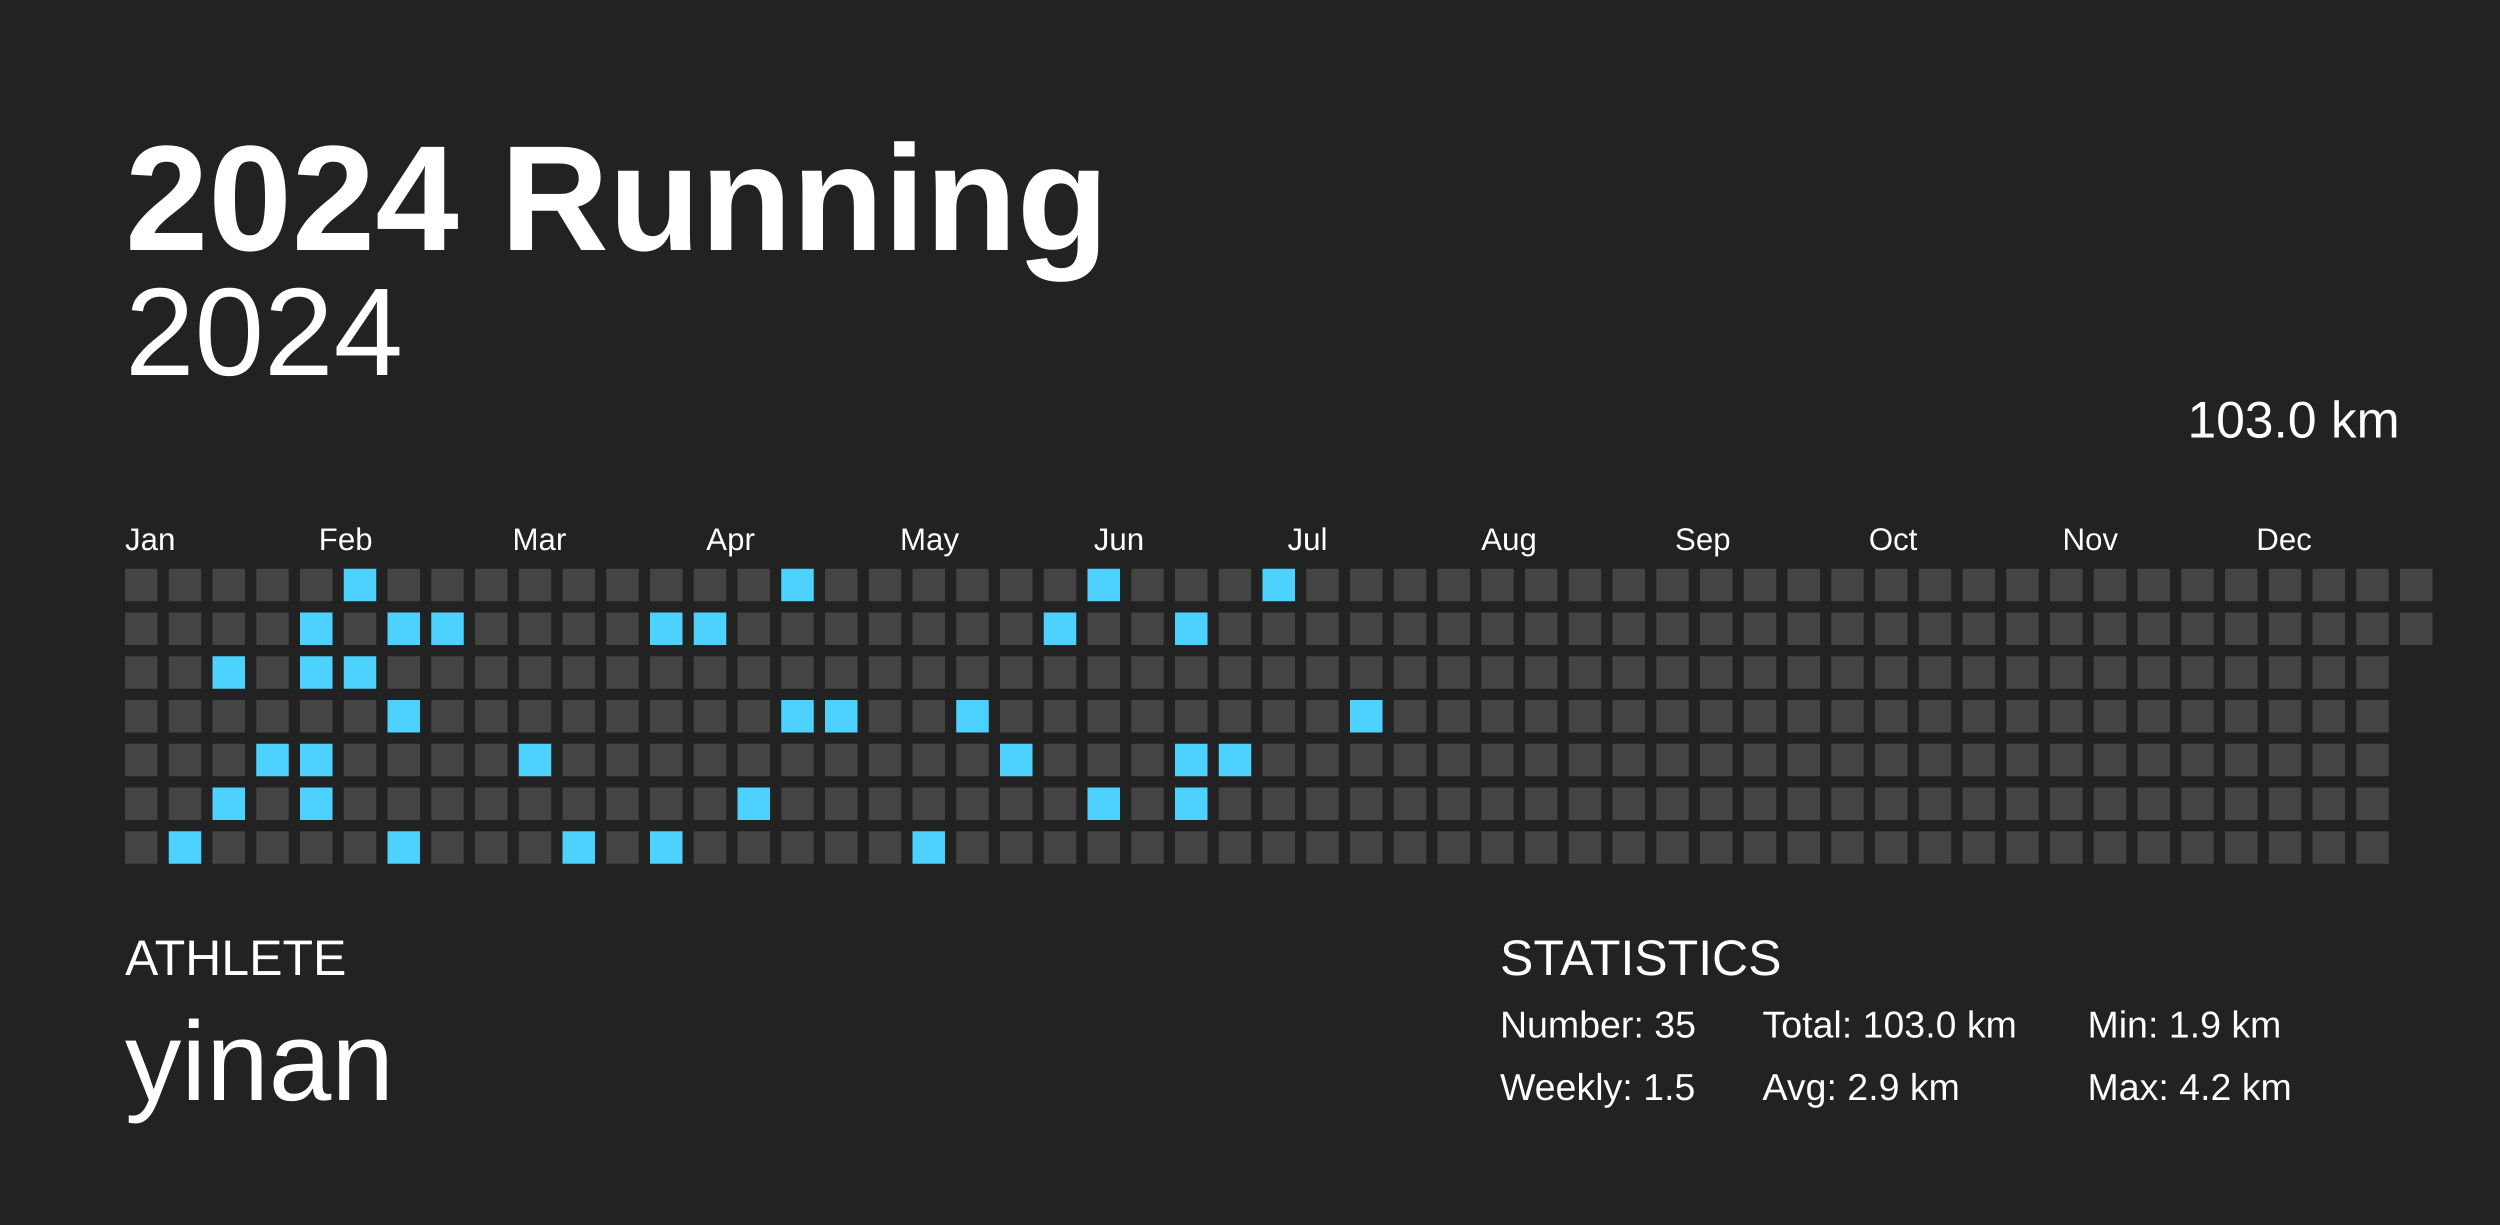
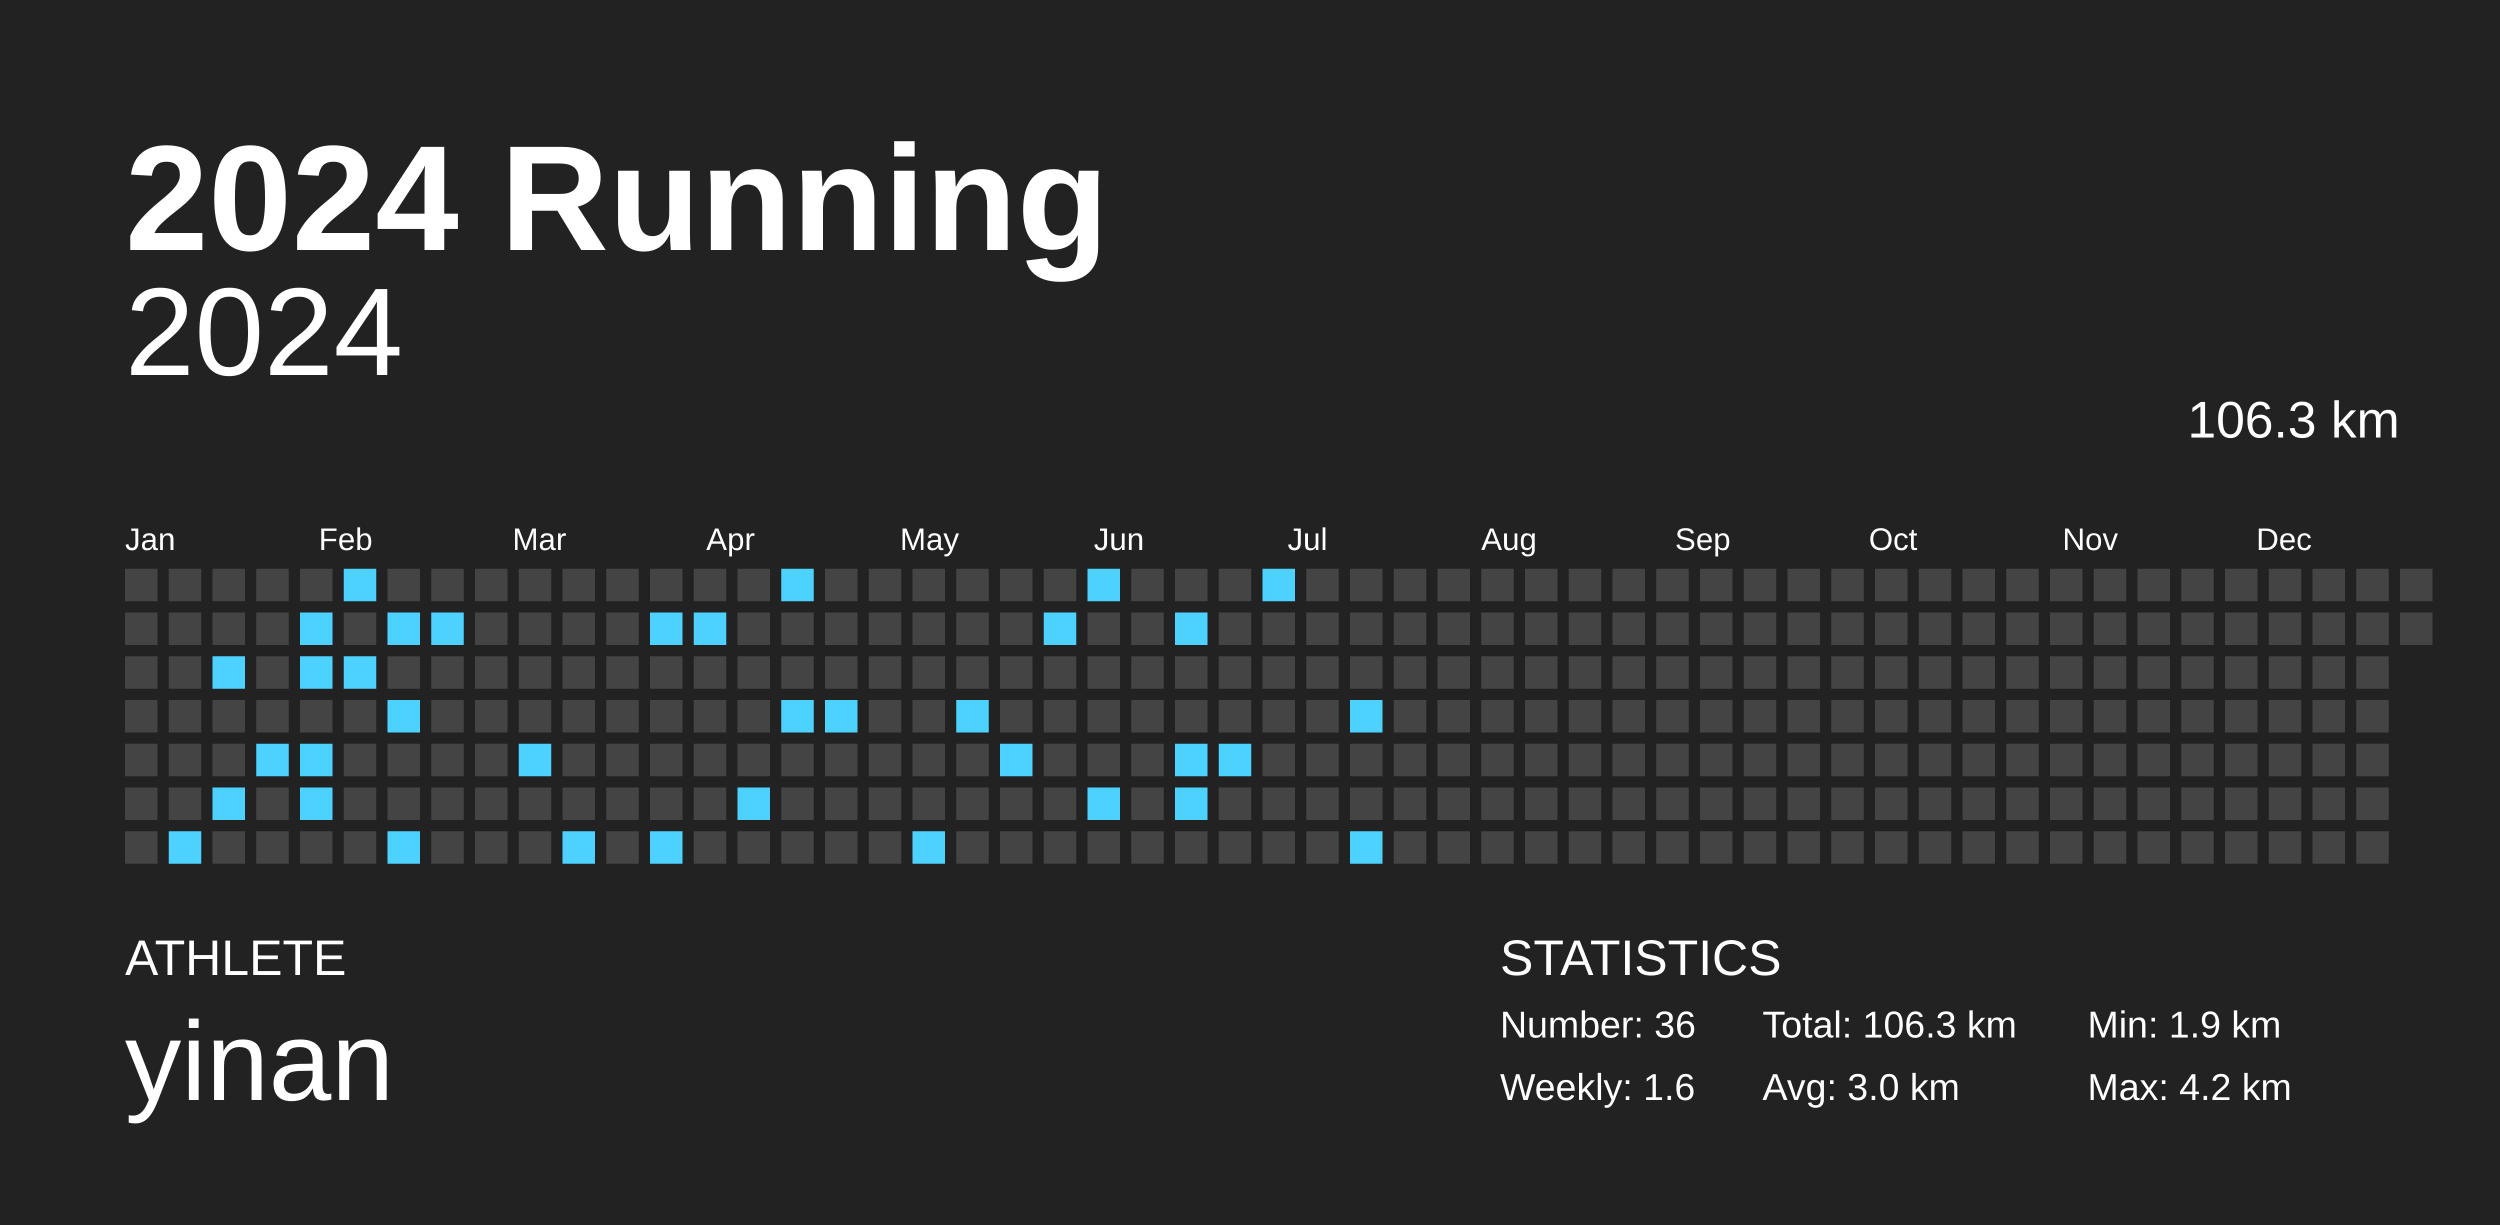
<svg xmlns="http://www.w3.org/2000/svg" baseProfile="full" height="98mm" version="1.1" viewBox="0,0,200,98" width="200mm">
  <defs />
  <rect fill="#222222" height="98" width="200" x="0" y="0" />
  <text fill="#FFFFFF" style="font-size:12px; font-family:Arial; font-weight:bold;" x="10" y="20">2024 Running</text>
  <text fill="#FFFFFF" style="font-size:4px; font-family:Arial" x="10" y="78">ATHLETE</text>
  <text fill="#FFFFFF" style="font-size:9px; font-family:Arial" x="10" y="88">yinan</text>
  <text fill="#FFFFFF" style="font-size:4px; font-family:Arial" x="120" y="78">STATISTICS</text>
-   <text fill="#FFFFFF" style="font-size:3px; font-family:Arial" x="120" y="83">Number: 35</text>
-   <text fill="#FFFFFF" style="font-size:3px; font-family:Arial" x="120" y="88">Weekly: 1.5</text>
-   <text fill="#FFFFFF" style="font-size:3px; font-family:Arial" x="141" y="83">Total: 103.0 km</text>
-   <text fill="#FFFFFF" style="font-size:3px; font-family:Arial" x="141" y="88">Avg: 2.9 km</text>
+   <text fill="#FFFFFF" style="font-size:3px; font-family:Arial" x="120" y="83">Number: 36</text>
+   <text fill="#FFFFFF" style="font-size:3px; font-family:Arial" x="120" y="88">Weekly: 1.6</text>
+   <text fill="#FFFFFF" style="font-size:3px; font-family:Arial" x="141" y="83">Total: 106.3 km</text>
+   <text fill="#FFFFFF" style="font-size:3px; font-family:Arial" x="141" y="88">Avg: 3.0 km</text>
  <text fill="#FFFFFF" style="font-size:3px; font-family:Arial" x="167" y="83">Min: 1.9 km</text>
  <text fill="#FFFFFF" style="font-size:3px; font-family:Arial" x="167" y="88">Max: 4.2 km</text>
  <text alignment-baseline="hanging" fill="#FFFFFF" style="font-size:10.0px; font-family:Arial;" x="10" y="30">2024</text>
-   <text alignment-baseline="hanging" fill="#FFFFFF" style="font-size:4.125px; font-family:Arial;" x="175" y="35">103.0 km</text>
+   <text alignment-baseline="hanging" fill="#FFFFFF" style="font-size:4.125px; font-family:Arial;" x="175" y="35">106.3 km</text>
  <text fill="#FFFFFF" style="font-size:2.5px; font-family:Arial" x="10.0" y="44">Jan</text>
  <text fill="#FFFFFF" style="font-size:2.5px; font-family:Arial" x="25.5" y="44">Feb</text>
  <text fill="#FFFFFF" style="font-size:2.5px; font-family:Arial" x="41.0" y="44">Mar</text>
  <text fill="#FFFFFF" style="font-size:2.5px; font-family:Arial" x="56.5" y="44">Apr</text>
  <text fill="#FFFFFF" style="font-size:2.5px; font-family:Arial" x="72.0" y="44">May</text>
  <text fill="#FFFFFF" style="font-size:2.5px; font-family:Arial" x="87.5" y="44">Jun</text>
  <text fill="#FFFFFF" style="font-size:2.5px; font-family:Arial" x="103.0" y="44">Jul</text>
  <text fill="#FFFFFF" style="font-size:2.5px; font-family:Arial" x="118.5" y="44">Aug</text>
  <text fill="#FFFFFF" style="font-size:2.5px; font-family:Arial" x="134.0" y="44">Sep</text>
  <text fill="#FFFFFF" style="font-size:2.5px; font-family:Arial" x="149.5" y="44">Oct</text>
  <text fill="#FFFFFF" style="font-size:2.5px; font-family:Arial" x="165.0" y="44">Nov</text>
  <text fill="#FFFFFF" style="font-size:2.5px; font-family:Arial" x="180.5" y="44">Dec</text>
  <rect fill="#444444" height="2.6" width="2.6" x="10.0" y="45.5" />
  <rect fill="#444444" height="2.6" width="2.6" x="10.0" y="49.0" />
  <rect fill="#444444" height="2.6" width="2.6" x="10.0" y="52.5" />
  <rect fill="#444444" height="2.6" width="2.6" x="10.0" y="56.0" />
  <rect fill="#444444" height="2.6" width="2.6" x="10.0" y="59.5" />
  <rect fill="#444444" height="2.6" width="2.6" x="10.0" y="63.0" />
  <rect fill="#444444" height="2.6" width="2.6" x="10.0" y="66.5" />
  <rect fill="#444444" height="2.6" width="2.6" x="13.5" y="45.5" />
  <rect fill="#444444" height="2.6" width="2.6" x="13.5" y="49.0" />
  <rect fill="#444444" height="2.6" width="2.6" x="13.5" y="52.5" />
  <rect fill="#444444" height="2.6" width="2.6" x="13.5" y="56.0" />
  <rect fill="#444444" height="2.6" width="2.6" x="13.5" y="59.5" />
  <rect fill="#444444" height="2.6" width="2.6" x="13.5" y="63.0" />
  <rect fill="#4dd2ff" height="2.6" width="2.6" x="13.5" y="66.5" />
  <rect fill="#444444" height="2.6" width="2.6" x="17.0" y="45.5" />
  <rect fill="#444444" height="2.6" width="2.6" x="17.0" y="49.0" />
  <rect fill="#4dd2ff" height="2.6" width="2.6" x="17.0" y="52.5" />
  <rect fill="#444444" height="2.6" width="2.6" x="17.0" y="56.0" />
  <rect fill="#444444" height="2.6" width="2.6" x="17.0" y="59.5" />
  <rect fill="#4dd2ff" height="2.6" width="2.6" x="17.0" y="63.0" />
  <rect fill="#444444" height="2.6" width="2.6" x="17.0" y="66.5" />
  <rect fill="#444444" height="2.6" width="2.6" x="20.5" y="45.5" />
  <rect fill="#444444" height="2.6" width="2.6" x="20.5" y="49.0" />
  <rect fill="#444444" height="2.6" width="2.6" x="20.5" y="52.5" />
  <rect fill="#444444" height="2.6" width="2.6" x="20.5" y="56.0" />
  <rect fill="#4dd2ff" height="2.6" width="2.6" x="20.5" y="59.5" />
  <rect fill="#444444" height="2.6" width="2.6" x="20.5" y="63.0" />
  <rect fill="#444444" height="2.6" width="2.6" x="20.5" y="66.5" />
  <rect fill="#444444" height="2.6" width="2.6" x="24.0" y="45.5" />
  <rect fill="#4dd2ff" height="2.6" width="2.6" x="24.0" y="49.0" />
  <rect fill="#4dd2ff" height="2.6" width="2.6" x="24.0" y="52.5" />
  <rect fill="#444444" height="2.6" width="2.6" x="24.0" y="56.0" />
  <rect fill="#4dd2ff" height="2.6" width="2.6" x="24.0" y="59.5" />
  <rect fill="#4dd2ff" height="2.6" width="2.6" x="24.0" y="63.0" />
  <rect fill="#444444" height="2.6" width="2.6" x="24.0" y="66.5" />
  <rect fill="#4dd2ff" height="2.6" width="2.6" x="27.5" y="45.5" />
  <rect fill="#444444" height="2.6" width="2.6" x="27.5" y="49.0" />
  <rect fill="#4dd2ff" height="2.6" width="2.6" x="27.5" y="52.5" />
  <rect fill="#444444" height="2.6" width="2.6" x="27.5" y="56.0" />
  <rect fill="#444444" height="2.6" width="2.6" x="27.5" y="59.5" />
  <rect fill="#444444" height="2.6" width="2.6" x="27.5" y="63.0" />
  <rect fill="#444444" height="2.6" width="2.6" x="27.5" y="66.5" />
  <rect fill="#444444" height="2.6" width="2.6" x="31.0" y="45.5" />
  <rect fill="#4dd2ff" height="2.6" width="2.6" x="31.0" y="49.0" />
  <rect fill="#444444" height="2.6" width="2.6" x="31.0" y="52.5" />
  <rect fill="#4dd2ff" height="2.6" width="2.6" x="31.0" y="56.0" />
  <rect fill="#444444" height="2.6" width="2.6" x="31.0" y="59.5" />
  <rect fill="#444444" height="2.6" width="2.6" x="31.0" y="63.0" />
  <rect fill="#4dd2ff" height="2.6" width="2.6" x="31.0" y="66.5" />
  <rect fill="#444444" height="2.6" width="2.6" x="34.5" y="45.5" />
  <rect fill="#4dd2ff" height="2.6" width="2.6" x="34.5" y="49.0" />
  <rect fill="#444444" height="2.6" width="2.6" x="34.5" y="52.5" />
  <rect fill="#444444" height="2.6" width="2.6" x="34.5" y="56.0" />
  <rect fill="#444444" height="2.6" width="2.6" x="34.5" y="59.5" />
  <rect fill="#444444" height="2.6" width="2.6" x="34.5" y="63.0" />
  <rect fill="#444444" height="2.6" width="2.6" x="34.5" y="66.5" />
  <rect fill="#444444" height="2.6" width="2.6" x="38.0" y="45.5" />
  <rect fill="#444444" height="2.6" width="2.6" x="38.0" y="49.0" />
  <rect fill="#444444" height="2.6" width="2.6" x="38.0" y="52.5" />
  <rect fill="#444444" height="2.6" width="2.6" x="38.0" y="56.0" />
  <rect fill="#444444" height="2.6" width="2.6" x="38.0" y="59.5" />
  <rect fill="#444444" height="2.6" width="2.6" x="38.0" y="63.0" />
  <rect fill="#444444" height="2.6" width="2.6" x="38.0" y="66.5" />
  <rect fill="#444444" height="2.6" width="2.6" x="41.5" y="45.5" />
  <rect fill="#444444" height="2.6" width="2.6" x="41.5" y="49.0" />
  <rect fill="#444444" height="2.6" width="2.6" x="41.5" y="52.5" />
  <rect fill="#444444" height="2.6" width="2.6" x="41.5" y="56.0" />
  <rect fill="#4dd2ff" height="2.6" width="2.6" x="41.5" y="59.5" />
  <rect fill="#444444" height="2.6" width="2.6" x="41.5" y="63.0" />
  <rect fill="#444444" height="2.6" width="2.6" x="41.5" y="66.5" />
  <rect fill="#444444" height="2.6" width="2.6" x="45.0" y="45.5" />
  <rect fill="#444444" height="2.6" width="2.6" x="45.0" y="49.0" />
  <rect fill="#444444" height="2.6" width="2.6" x="45.0" y="52.5" />
  <rect fill="#444444" height="2.6" width="2.6" x="45.0" y="56.0" />
  <rect fill="#444444" height="2.6" width="2.6" x="45.0" y="59.5" />
  <rect fill="#444444" height="2.6" width="2.6" x="45.0" y="63.0" />
  <rect fill="#4dd2ff" height="2.6" width="2.6" x="45.0" y="66.5" />
  <rect fill="#444444" height="2.6" width="2.6" x="48.5" y="45.5" />
  <rect fill="#444444" height="2.6" width="2.6" x="48.5" y="49.0" />
  <rect fill="#444444" height="2.6" width="2.6" x="48.5" y="52.5" />
  <rect fill="#444444" height="2.6" width="2.6" x="48.5" y="56.0" />
  <rect fill="#444444" height="2.6" width="2.6" x="48.5" y="59.5" />
  <rect fill="#444444" height="2.6" width="2.6" x="48.5" y="63.0" />
  <rect fill="#444444" height="2.6" width="2.6" x="48.5" y="66.5" />
  <rect fill="#444444" height="2.6" width="2.6" x="52.0" y="45.5" />
  <rect fill="#4dd2ff" height="2.6" width="2.6" x="52.0" y="49.0" />
  <rect fill="#444444" height="2.6" width="2.6" x="52.0" y="52.5" />
  <rect fill="#444444" height="2.6" width="2.6" x="52.0" y="56.0" />
  <rect fill="#444444" height="2.6" width="2.6" x="52.0" y="59.5" />
  <rect fill="#444444" height="2.6" width="2.6" x="52.0" y="63.0" />
  <rect fill="#4dd2ff" height="2.6" width="2.6" x="52.0" y="66.5" />
  <rect fill="#444444" height="2.6" width="2.6" x="55.5" y="45.5" />
  <rect fill="#4dd2ff" height="2.6" width="2.6" x="55.5" y="49.0" />
  <rect fill="#444444" height="2.6" width="2.6" x="55.5" y="52.5" />
  <rect fill="#444444" height="2.6" width="2.6" x="55.5" y="56.0" />
  <rect fill="#444444" height="2.6" width="2.6" x="55.5" y="59.5" />
  <rect fill="#444444" height="2.6" width="2.6" x="55.5" y="63.0" />
  <rect fill="#444444" height="2.6" width="2.6" x="55.5" y="66.5" />
  <rect fill="#444444" height="2.6" width="2.6" x="59.0" y="45.5" />
  <rect fill="#444444" height="2.6" width="2.6" x="59.0" y="49.0" />
  <rect fill="#444444" height="2.6" width="2.6" x="59.0" y="52.5" />
  <rect fill="#444444" height="2.6" width="2.6" x="59.0" y="56.0" />
  <rect fill="#444444" height="2.6" width="2.6" x="59.0" y="59.5" />
  <rect fill="#4dd2ff" height="2.6" width="2.6" x="59.0" y="63.0" />
  <rect fill="#444444" height="2.6" width="2.6" x="59.0" y="66.5" />
  <rect fill="#4dd2ff" height="2.6" width="2.6" x="62.5" y="45.5" />
  <rect fill="#444444" height="2.6" width="2.6" x="62.5" y="49.0" />
  <rect fill="#444444" height="2.6" width="2.6" x="62.5" y="52.5" />
  <rect fill="#4dd2ff" height="2.6" width="2.6" x="62.5" y="56.0" />
  <rect fill="#444444" height="2.6" width="2.6" x="62.5" y="59.5" />
  <rect fill="#444444" height="2.6" width="2.6" x="62.5" y="63.0" />
  <rect fill="#444444" height="2.6" width="2.6" x="62.5" y="66.5" />
  <rect fill="#444444" height="2.6" width="2.6" x="66.0" y="45.5" />
  <rect fill="#444444" height="2.6" width="2.6" x="66.0" y="49.0" />
  <rect fill="#444444" height="2.6" width="2.6" x="66.0" y="52.5" />
  <rect fill="#4dd2ff" height="2.6" width="2.6" x="66.0" y="56.0" />
  <rect fill="#444444" height="2.6" width="2.6" x="66.0" y="59.5" />
  <rect fill="#444444" height="2.6" width="2.6" x="66.0" y="63.0" />
  <rect fill="#444444" height="2.6" width="2.6" x="66.0" y="66.5" />
  <rect fill="#444444" height="2.6" width="2.6" x="69.5" y="45.5" />
  <rect fill="#444444" height="2.6" width="2.6" x="69.5" y="49.0" />
  <rect fill="#444444" height="2.6" width="2.6" x="69.5" y="52.5" />
  <rect fill="#444444" height="2.6" width="2.6" x="69.5" y="56.0" />
  <rect fill="#444444" height="2.6" width="2.6" x="69.5" y="59.5" />
  <rect fill="#444444" height="2.6" width="2.6" x="69.5" y="63.0" />
  <rect fill="#444444" height="2.6" width="2.6" x="69.5" y="66.5" />
  <rect fill="#444444" height="2.6" width="2.6" x="73.0" y="45.5" />
  <rect fill="#444444" height="2.6" width="2.6" x="73.0" y="49.0" />
  <rect fill="#444444" height="2.6" width="2.6" x="73.0" y="52.5" />
  <rect fill="#444444" height="2.6" width="2.6" x="73.0" y="56.0" />
  <rect fill="#444444" height="2.6" width="2.6" x="73.0" y="59.5" />
  <rect fill="#444444" height="2.6" width="2.6" x="73.0" y="63.0" />
  <rect fill="#4dd2ff" height="2.6" width="2.6" x="73.0" y="66.5" />
  <rect fill="#444444" height="2.6" width="2.6" x="76.5" y="45.5" />
  <rect fill="#444444" height="2.6" width="2.6" x="76.5" y="49.0" />
  <rect fill="#444444" height="2.6" width="2.6" x="76.5" y="52.5" />
  <rect fill="#4dd2ff" height="2.6" width="2.6" x="76.5" y="56.0" />
  <rect fill="#444444" height="2.6" width="2.6" x="76.5" y="59.5" />
  <rect fill="#444444" height="2.6" width="2.6" x="76.5" y="63.0" />
  <rect fill="#444444" height="2.6" width="2.6" x="76.5" y="66.5" />
  <rect fill="#444444" height="2.6" width="2.6" x="80.0" y="45.5" />
  <rect fill="#444444" height="2.6" width="2.6" x="80.0" y="49.0" />
  <rect fill="#444444" height="2.6" width="2.6" x="80.0" y="52.5" />
  <rect fill="#444444" height="2.6" width="2.6" x="80.0" y="56.0" />
  <rect fill="#4dd2ff" height="2.6" width="2.6" x="80.0" y="59.5" />
  <rect fill="#444444" height="2.6" width="2.6" x="80.0" y="63.0" />
  <rect fill="#444444" height="2.6" width="2.6" x="80.0" y="66.5" />
  <rect fill="#444444" height="2.6" width="2.6" x="83.5" y="45.5" />
  <rect fill="#4dd2ff" height="2.6" width="2.6" x="83.5" y="49.0" />
  <rect fill="#444444" height="2.6" width="2.6" x="83.5" y="52.5" />
  <rect fill="#444444" height="2.6" width="2.6" x="83.5" y="56.0" />
  <rect fill="#444444" height="2.6" width="2.6" x="83.5" y="59.5" />
  <rect fill="#444444" height="2.6" width="2.6" x="83.5" y="63.0" />
  <rect fill="#444444" height="2.6" width="2.6" x="83.5" y="66.5" />
  <rect fill="#4dd2ff" height="2.6" width="2.6" x="87.0" y="45.5" />
  <rect fill="#444444" height="2.6" width="2.6" x="87.0" y="49.0" />
  <rect fill="#444444" height="2.6" width="2.6" x="87.0" y="52.5" />
  <rect fill="#444444" height="2.6" width="2.6" x="87.0" y="56.0" />
  <rect fill="#444444" height="2.6" width="2.6" x="87.0" y="59.5" />
  <rect fill="#4dd2ff" height="2.6" width="2.6" x="87.0" y="63.0" />
  <rect fill="#444444" height="2.6" width="2.6" x="87.0" y="66.5" />
  <rect fill="#444444" height="2.6" width="2.6" x="90.5" y="45.5" />
  <rect fill="#444444" height="2.6" width="2.6" x="90.5" y="49.0" />
  <rect fill="#444444" height="2.6" width="2.6" x="90.5" y="52.5" />
  <rect fill="#444444" height="2.6" width="2.6" x="90.5" y="56.0" />
  <rect fill="#444444" height="2.6" width="2.6" x="90.5" y="59.5" />
  <rect fill="#444444" height="2.6" width="2.6" x="90.5" y="63.0" />
  <rect fill="#444444" height="2.6" width="2.6" x="90.5" y="66.5" />
  <rect fill="#444444" height="2.6" width="2.6" x="94.0" y="45.5" />
  <rect fill="#4dd2ff" height="2.6" width="2.6" x="94.0" y="49.0" />
  <rect fill="#444444" height="2.6" width="2.6" x="94.0" y="52.5" />
  <rect fill="#444444" height="2.6" width="2.6" x="94.0" y="56.0" />
  <rect fill="#4dd2ff" height="2.6" width="2.6" x="94.0" y="59.5" />
  <rect fill="#4dd2ff" height="2.6" width="2.6" x="94.0" y="63.0" />
  <rect fill="#444444" height="2.6" width="2.6" x="94.0" y="66.5" />
  <rect fill="#444444" height="2.6" width="2.6" x="97.5" y="45.5" />
  <rect fill="#444444" height="2.6" width="2.6" x="97.5" y="49.0" />
  <rect fill="#444444" height="2.6" width="2.6" x="97.5" y="52.5" />
  <rect fill="#444444" height="2.6" width="2.6" x="97.5" y="56.0" />
  <rect fill="#4dd2ff" height="2.6" width="2.6" x="97.5" y="59.5" />
  <rect fill="#444444" height="2.6" width="2.6" x="97.5" y="63.0" />
  <rect fill="#444444" height="2.6" width="2.6" x="97.5" y="66.5" />
  <rect fill="#4dd2ff" height="2.6" width="2.6" x="101.0" y="45.5" />
  <rect fill="#444444" height="2.6" width="2.6" x="101.0" y="49.0" />
  <rect fill="#444444" height="2.6" width="2.6" x="101.0" y="52.5" />
  <rect fill="#444444" height="2.6" width="2.6" x="101.0" y="56.0" />
  <rect fill="#444444" height="2.6" width="2.6" x="101.0" y="59.5" />
  <rect fill="#444444" height="2.6" width="2.6" x="101.0" y="63.0" />
  <rect fill="#444444" height="2.6" width="2.6" x="101.0" y="66.5" />
  <rect fill="#444444" height="2.6" width="2.6" x="104.5" y="45.5" />
  <rect fill="#444444" height="2.6" width="2.6" x="104.5" y="49.0" />
  <rect fill="#444444" height="2.6" width="2.6" x="104.5" y="52.5" />
  <rect fill="#444444" height="2.6" width="2.6" x="104.5" y="56.0" />
  <rect fill="#444444" height="2.6" width="2.6" x="104.5" y="59.5" />
  <rect fill="#444444" height="2.6" width="2.6" x="104.5" y="63.0" />
  <rect fill="#444444" height="2.6" width="2.6" x="104.5" y="66.5" />
  <rect fill="#444444" height="2.6" width="2.6" x="108.0" y="45.5" />
  <rect fill="#444444" height="2.6" width="2.6" x="108.0" y="49.0" />
  <rect fill="#444444" height="2.6" width="2.6" x="108.0" y="52.5" />
  <rect fill="#4dd2ff" height="2.6" width="2.6" x="108.0" y="56.0" />
  <rect fill="#444444" height="2.6" width="2.6" x="108.0" y="59.5" />
  <rect fill="#444444" height="2.6" width="2.6" x="108.0" y="63.0" />
-   <rect fill="#444444" height="2.6" width="2.6" x="108.0" y="66.5" />
+   <rect fill="#4dd2ff" height="2.6" width="2.6" x="108.0" y="66.5" />
  <rect fill="#444444" height="2.6" width="2.6" x="111.5" y="45.5" />
  <rect fill="#444444" height="2.6" width="2.6" x="111.5" y="49.0" />
  <rect fill="#444444" height="2.6" width="2.6" x="111.5" y="52.5" />
  <rect fill="#444444" height="2.6" width="2.6" x="111.5" y="56.0" />
  <rect fill="#444444" height="2.6" width="2.6" x="111.5" y="59.5" />
  <rect fill="#444444" height="2.6" width="2.6" x="111.5" y="63.0" />
  <rect fill="#444444" height="2.6" width="2.6" x="111.5" y="66.5" />
  <rect fill="#444444" height="2.6" width="2.6" x="115.0" y="45.5" />
  <rect fill="#444444" height="2.6" width="2.6" x="115.0" y="49.0" />
  <rect fill="#444444" height="2.6" width="2.6" x="115.0" y="52.5" />
  <rect fill="#444444" height="2.6" width="2.6" x="115.0" y="56.0" />
  <rect fill="#444444" height="2.6" width="2.6" x="115.0" y="59.5" />
  <rect fill="#444444" height="2.6" width="2.6" x="115.0" y="63.0" />
  <rect fill="#444444" height="2.6" width="2.6" x="115.0" y="66.5" />
  <rect fill="#444444" height="2.6" width="2.6" x="118.5" y="45.5" />
  <rect fill="#444444" height="2.6" width="2.6" x="118.5" y="49.0" />
  <rect fill="#444444" height="2.6" width="2.6" x="118.5" y="52.5" />
  <rect fill="#444444" height="2.6" width="2.6" x="118.5" y="56.0" />
  <rect fill="#444444" height="2.6" width="2.6" x="118.5" y="59.5" />
  <rect fill="#444444" height="2.6" width="2.6" x="118.5" y="63.0" />
  <rect fill="#444444" height="2.6" width="2.6" x="118.5" y="66.5" />
  <rect fill="#444444" height="2.6" width="2.6" x="122.0" y="45.5" />
  <rect fill="#444444" height="2.6" width="2.6" x="122.0" y="49.0" />
  <rect fill="#444444" height="2.6" width="2.6" x="122.0" y="52.5" />
  <rect fill="#444444" height="2.6" width="2.6" x="122.0" y="56.0" />
  <rect fill="#444444" height="2.6" width="2.6" x="122.0" y="59.5" />
  <rect fill="#444444" height="2.6" width="2.6" x="122.0" y="63.0" />
  <rect fill="#444444" height="2.6" width="2.6" x="122.0" y="66.5" />
  <rect fill="#444444" height="2.6" width="2.6" x="125.5" y="45.5" />
  <rect fill="#444444" height="2.6" width="2.6" x="125.5" y="49.0" />
  <rect fill="#444444" height="2.6" width="2.6" x="125.5" y="52.5" />
  <rect fill="#444444" height="2.6" width="2.6" x="125.5" y="56.0" />
  <rect fill="#444444" height="2.6" width="2.6" x="125.5" y="59.5" />
  <rect fill="#444444" height="2.6" width="2.6" x="125.5" y="63.0" />
  <rect fill="#444444" height="2.6" width="2.6" x="125.5" y="66.5" />
  <rect fill="#444444" height="2.6" width="2.6" x="129.0" y="45.5" />
  <rect fill="#444444" height="2.6" width="2.6" x="129.0" y="49.0" />
  <rect fill="#444444" height="2.6" width="2.6" x="129.0" y="52.5" />
  <rect fill="#444444" height="2.6" width="2.6" x="129.0" y="56.0" />
  <rect fill="#444444" height="2.6" width="2.6" x="129.0" y="59.5" />
  <rect fill="#444444" height="2.6" width="2.6" x="129.0" y="63.0" />
  <rect fill="#444444" height="2.6" width="2.6" x="129.0" y="66.5" />
  <rect fill="#444444" height="2.6" width="2.6" x="132.5" y="45.5" />
  <rect fill="#444444" height="2.6" width="2.6" x="132.5" y="49.0" />
  <rect fill="#444444" height="2.6" width="2.6" x="132.5" y="52.5" />
  <rect fill="#444444" height="2.6" width="2.6" x="132.5" y="56.0" />
  <rect fill="#444444" height="2.6" width="2.6" x="132.5" y="59.5" />
  <rect fill="#444444" height="2.6" width="2.6" x="132.5" y="63.0" />
  <rect fill="#444444" height="2.6" width="2.6" x="132.5" y="66.5" />
  <rect fill="#444444" height="2.6" width="2.6" x="136.0" y="45.5" />
  <rect fill="#444444" height="2.6" width="2.6" x="136.0" y="49.0" />
  <rect fill="#444444" height="2.6" width="2.6" x="136.0" y="52.5" />
  <rect fill="#444444" height="2.6" width="2.6" x="136.0" y="56.0" />
  <rect fill="#444444" height="2.6" width="2.6" x="136.0" y="59.5" />
  <rect fill="#444444" height="2.6" width="2.6" x="136.0" y="63.0" />
  <rect fill="#444444" height="2.6" width="2.6" x="136.0" y="66.5" />
  <rect fill="#444444" height="2.6" width="2.6" x="139.5" y="45.5" />
  <rect fill="#444444" height="2.6" width="2.6" x="139.5" y="49.0" />
  <rect fill="#444444" height="2.6" width="2.6" x="139.5" y="52.5" />
  <rect fill="#444444" height="2.6" width="2.6" x="139.5" y="56.0" />
  <rect fill="#444444" height="2.6" width="2.6" x="139.5" y="59.5" />
  <rect fill="#444444" height="2.6" width="2.6" x="139.5" y="63.0" />
  <rect fill="#444444" height="2.6" width="2.6" x="139.5" y="66.5" />
  <rect fill="#444444" height="2.6" width="2.6" x="143.0" y="45.5" />
  <rect fill="#444444" height="2.6" width="2.6" x="143.0" y="49.0" />
  <rect fill="#444444" height="2.6" width="2.6" x="143.0" y="52.5" />
  <rect fill="#444444" height="2.6" width="2.6" x="143.0" y="56.0" />
  <rect fill="#444444" height="2.6" width="2.6" x="143.0" y="59.5" />
  <rect fill="#444444" height="2.6" width="2.6" x="143.0" y="63.0" />
  <rect fill="#444444" height="2.6" width="2.6" x="143.0" y="66.5" />
  <rect fill="#444444" height="2.6" width="2.6" x="146.5" y="45.5" />
  <rect fill="#444444" height="2.6" width="2.6" x="146.5" y="49.0" />
  <rect fill="#444444" height="2.6" width="2.6" x="146.5" y="52.5" />
  <rect fill="#444444" height="2.6" width="2.6" x="146.5" y="56.0" />
  <rect fill="#444444" height="2.6" width="2.6" x="146.5" y="59.5" />
  <rect fill="#444444" height="2.6" width="2.6" x="146.5" y="63.0" />
  <rect fill="#444444" height="2.6" width="2.6" x="146.5" y="66.5" />
  <rect fill="#444444" height="2.6" width="2.6" x="150.0" y="45.5" />
  <rect fill="#444444" height="2.6" width="2.6" x="150.0" y="49.0" />
  <rect fill="#444444" height="2.6" width="2.6" x="150.0" y="52.5" />
  <rect fill="#444444" height="2.6" width="2.6" x="150.0" y="56.0" />
  <rect fill="#444444" height="2.6" width="2.6" x="150.0" y="59.5" />
  <rect fill="#444444" height="2.6" width="2.6" x="150.0" y="63.0" />
  <rect fill="#444444" height="2.6" width="2.6" x="150.0" y="66.5" />
  <rect fill="#444444" height="2.6" width="2.6" x="153.5" y="45.5" />
  <rect fill="#444444" height="2.6" width="2.6" x="153.5" y="49.0" />
  <rect fill="#444444" height="2.6" width="2.6" x="153.5" y="52.5" />
  <rect fill="#444444" height="2.6" width="2.6" x="153.5" y="56.0" />
  <rect fill="#444444" height="2.6" width="2.6" x="153.5" y="59.5" />
  <rect fill="#444444" height="2.6" width="2.6" x="153.5" y="63.0" />
  <rect fill="#444444" height="2.6" width="2.6" x="153.5" y="66.5" />
  <rect fill="#444444" height="2.6" width="2.6" x="157.0" y="45.5" />
  <rect fill="#444444" height="2.6" width="2.6" x="157.0" y="49.0" />
  <rect fill="#444444" height="2.6" width="2.6" x="157.0" y="52.5" />
  <rect fill="#444444" height="2.6" width="2.6" x="157.0" y="56.0" />
  <rect fill="#444444" height="2.6" width="2.6" x="157.0" y="59.5" />
  <rect fill="#444444" height="2.6" width="2.6" x="157.0" y="63.0" />
  <rect fill="#444444" height="2.6" width="2.6" x="157.0" y="66.5" />
  <rect fill="#444444" height="2.6" width="2.6" x="160.5" y="45.5" />
  <rect fill="#444444" height="2.6" width="2.6" x="160.5" y="49.0" />
  <rect fill="#444444" height="2.6" width="2.6" x="160.5" y="52.5" />
  <rect fill="#444444" height="2.6" width="2.6" x="160.5" y="56.0" />
  <rect fill="#444444" height="2.6" width="2.6" x="160.5" y="59.5" />
  <rect fill="#444444" height="2.6" width="2.6" x="160.5" y="63.0" />
  <rect fill="#444444" height="2.6" width="2.6" x="160.5" y="66.5" />
  <rect fill="#444444" height="2.6" width="2.6" x="164.0" y="45.5" />
  <rect fill="#444444" height="2.6" width="2.6" x="164.0" y="49.0" />
  <rect fill="#444444" height="2.6" width="2.6" x="164.0" y="52.5" />
  <rect fill="#444444" height="2.6" width="2.6" x="164.0" y="56.0" />
  <rect fill="#444444" height="2.6" width="2.6" x="164.0" y="59.5" />
  <rect fill="#444444" height="2.6" width="2.6" x="164.0" y="63.0" />
  <rect fill="#444444" height="2.6" width="2.6" x="164.0" y="66.5" />
  <rect fill="#444444" height="2.6" width="2.6" x="167.5" y="45.5" />
  <rect fill="#444444" height="2.6" width="2.6" x="167.5" y="49.0" />
  <rect fill="#444444" height="2.6" width="2.6" x="167.5" y="52.5" />
  <rect fill="#444444" height="2.6" width="2.6" x="167.5" y="56.0" />
  <rect fill="#444444" height="2.6" width="2.6" x="167.5" y="59.5" />
  <rect fill="#444444" height="2.6" width="2.6" x="167.5" y="63.0" />
  <rect fill="#444444" height="2.6" width="2.6" x="167.5" y="66.5" />
  <rect fill="#444444" height="2.6" width="2.6" x="171.0" y="45.5" />
  <rect fill="#444444" height="2.6" width="2.6" x="171.0" y="49.0" />
  <rect fill="#444444" height="2.6" width="2.6" x="171.0" y="52.5" />
  <rect fill="#444444" height="2.6" width="2.6" x="171.0" y="56.0" />
  <rect fill="#444444" height="2.6" width="2.6" x="171.0" y="59.5" />
  <rect fill="#444444" height="2.6" width="2.6" x="171.0" y="63.0" />
  <rect fill="#444444" height="2.6" width="2.6" x="171.0" y="66.5" />
  <rect fill="#444444" height="2.6" width="2.6" x="174.5" y="45.5" />
  <rect fill="#444444" height="2.6" width="2.6" x="174.5" y="49.0" />
  <rect fill="#444444" height="2.6" width="2.6" x="174.5" y="52.5" />
  <rect fill="#444444" height="2.6" width="2.6" x="174.5" y="56.0" />
  <rect fill="#444444" height="2.6" width="2.6" x="174.5" y="59.5" />
  <rect fill="#444444" height="2.6" width="2.6" x="174.5" y="63.0" />
  <rect fill="#444444" height="2.6" width="2.6" x="174.5" y="66.5" />
  <rect fill="#444444" height="2.6" width="2.6" x="178.0" y="45.5" />
  <rect fill="#444444" height="2.6" width="2.6" x="178.0" y="49.0" />
  <rect fill="#444444" height="2.6" width="2.6" x="178.0" y="52.5" />
  <rect fill="#444444" height="2.6" width="2.6" x="178.0" y="56.0" />
  <rect fill="#444444" height="2.6" width="2.6" x="178.0" y="59.5" />
  <rect fill="#444444" height="2.6" width="2.6" x="178.0" y="63.0" />
  <rect fill="#444444" height="2.6" width="2.6" x="178.0" y="66.5" />
  <rect fill="#444444" height="2.6" width="2.6" x="181.5" y="45.5" />
  <rect fill="#444444" height="2.6" width="2.6" x="181.5" y="49.0" />
  <rect fill="#444444" height="2.6" width="2.6" x="181.5" y="52.5" />
  <rect fill="#444444" height="2.6" width="2.6" x="181.5" y="56.0" />
  <rect fill="#444444" height="2.6" width="2.6" x="181.5" y="59.5" />
  <rect fill="#444444" height="2.6" width="2.6" x="181.5" y="63.0" />
  <rect fill="#444444" height="2.6" width="2.6" x="181.5" y="66.5" />
  <rect fill="#444444" height="2.6" width="2.6" x="185.0" y="45.5" />
  <rect fill="#444444" height="2.6" width="2.6" x="185.0" y="49.0" />
  <rect fill="#444444" height="2.6" width="2.6" x="185.0" y="52.5" />
  <rect fill="#444444" height="2.6" width="2.6" x="185.0" y="56.0" />
  <rect fill="#444444" height="2.6" width="2.6" x="185.0" y="59.5" />
  <rect fill="#444444" height="2.6" width="2.6" x="185.0" y="63.0" />
  <rect fill="#444444" height="2.6" width="2.6" x="185.0" y="66.5" />
  <rect fill="#444444" height="2.6" width="2.6" x="188.5" y="45.5" />
  <rect fill="#444444" height="2.6" width="2.6" x="188.5" y="49.0" />
  <rect fill="#444444" height="2.6" width="2.6" x="188.5" y="52.5" />
  <rect fill="#444444" height="2.6" width="2.6" x="188.5" y="56.0" />
  <rect fill="#444444" height="2.6" width="2.6" x="188.5" y="59.5" />
  <rect fill="#444444" height="2.6" width="2.6" x="188.5" y="63.0" />
  <rect fill="#444444" height="2.6" width="2.6" x="188.5" y="66.5" />
  <rect fill="#444444" height="2.6" width="2.6" x="192.0" y="45.5" />
  <rect fill="#444444" height="2.6" width="2.6" x="192.0" y="49.0" />
</svg>
